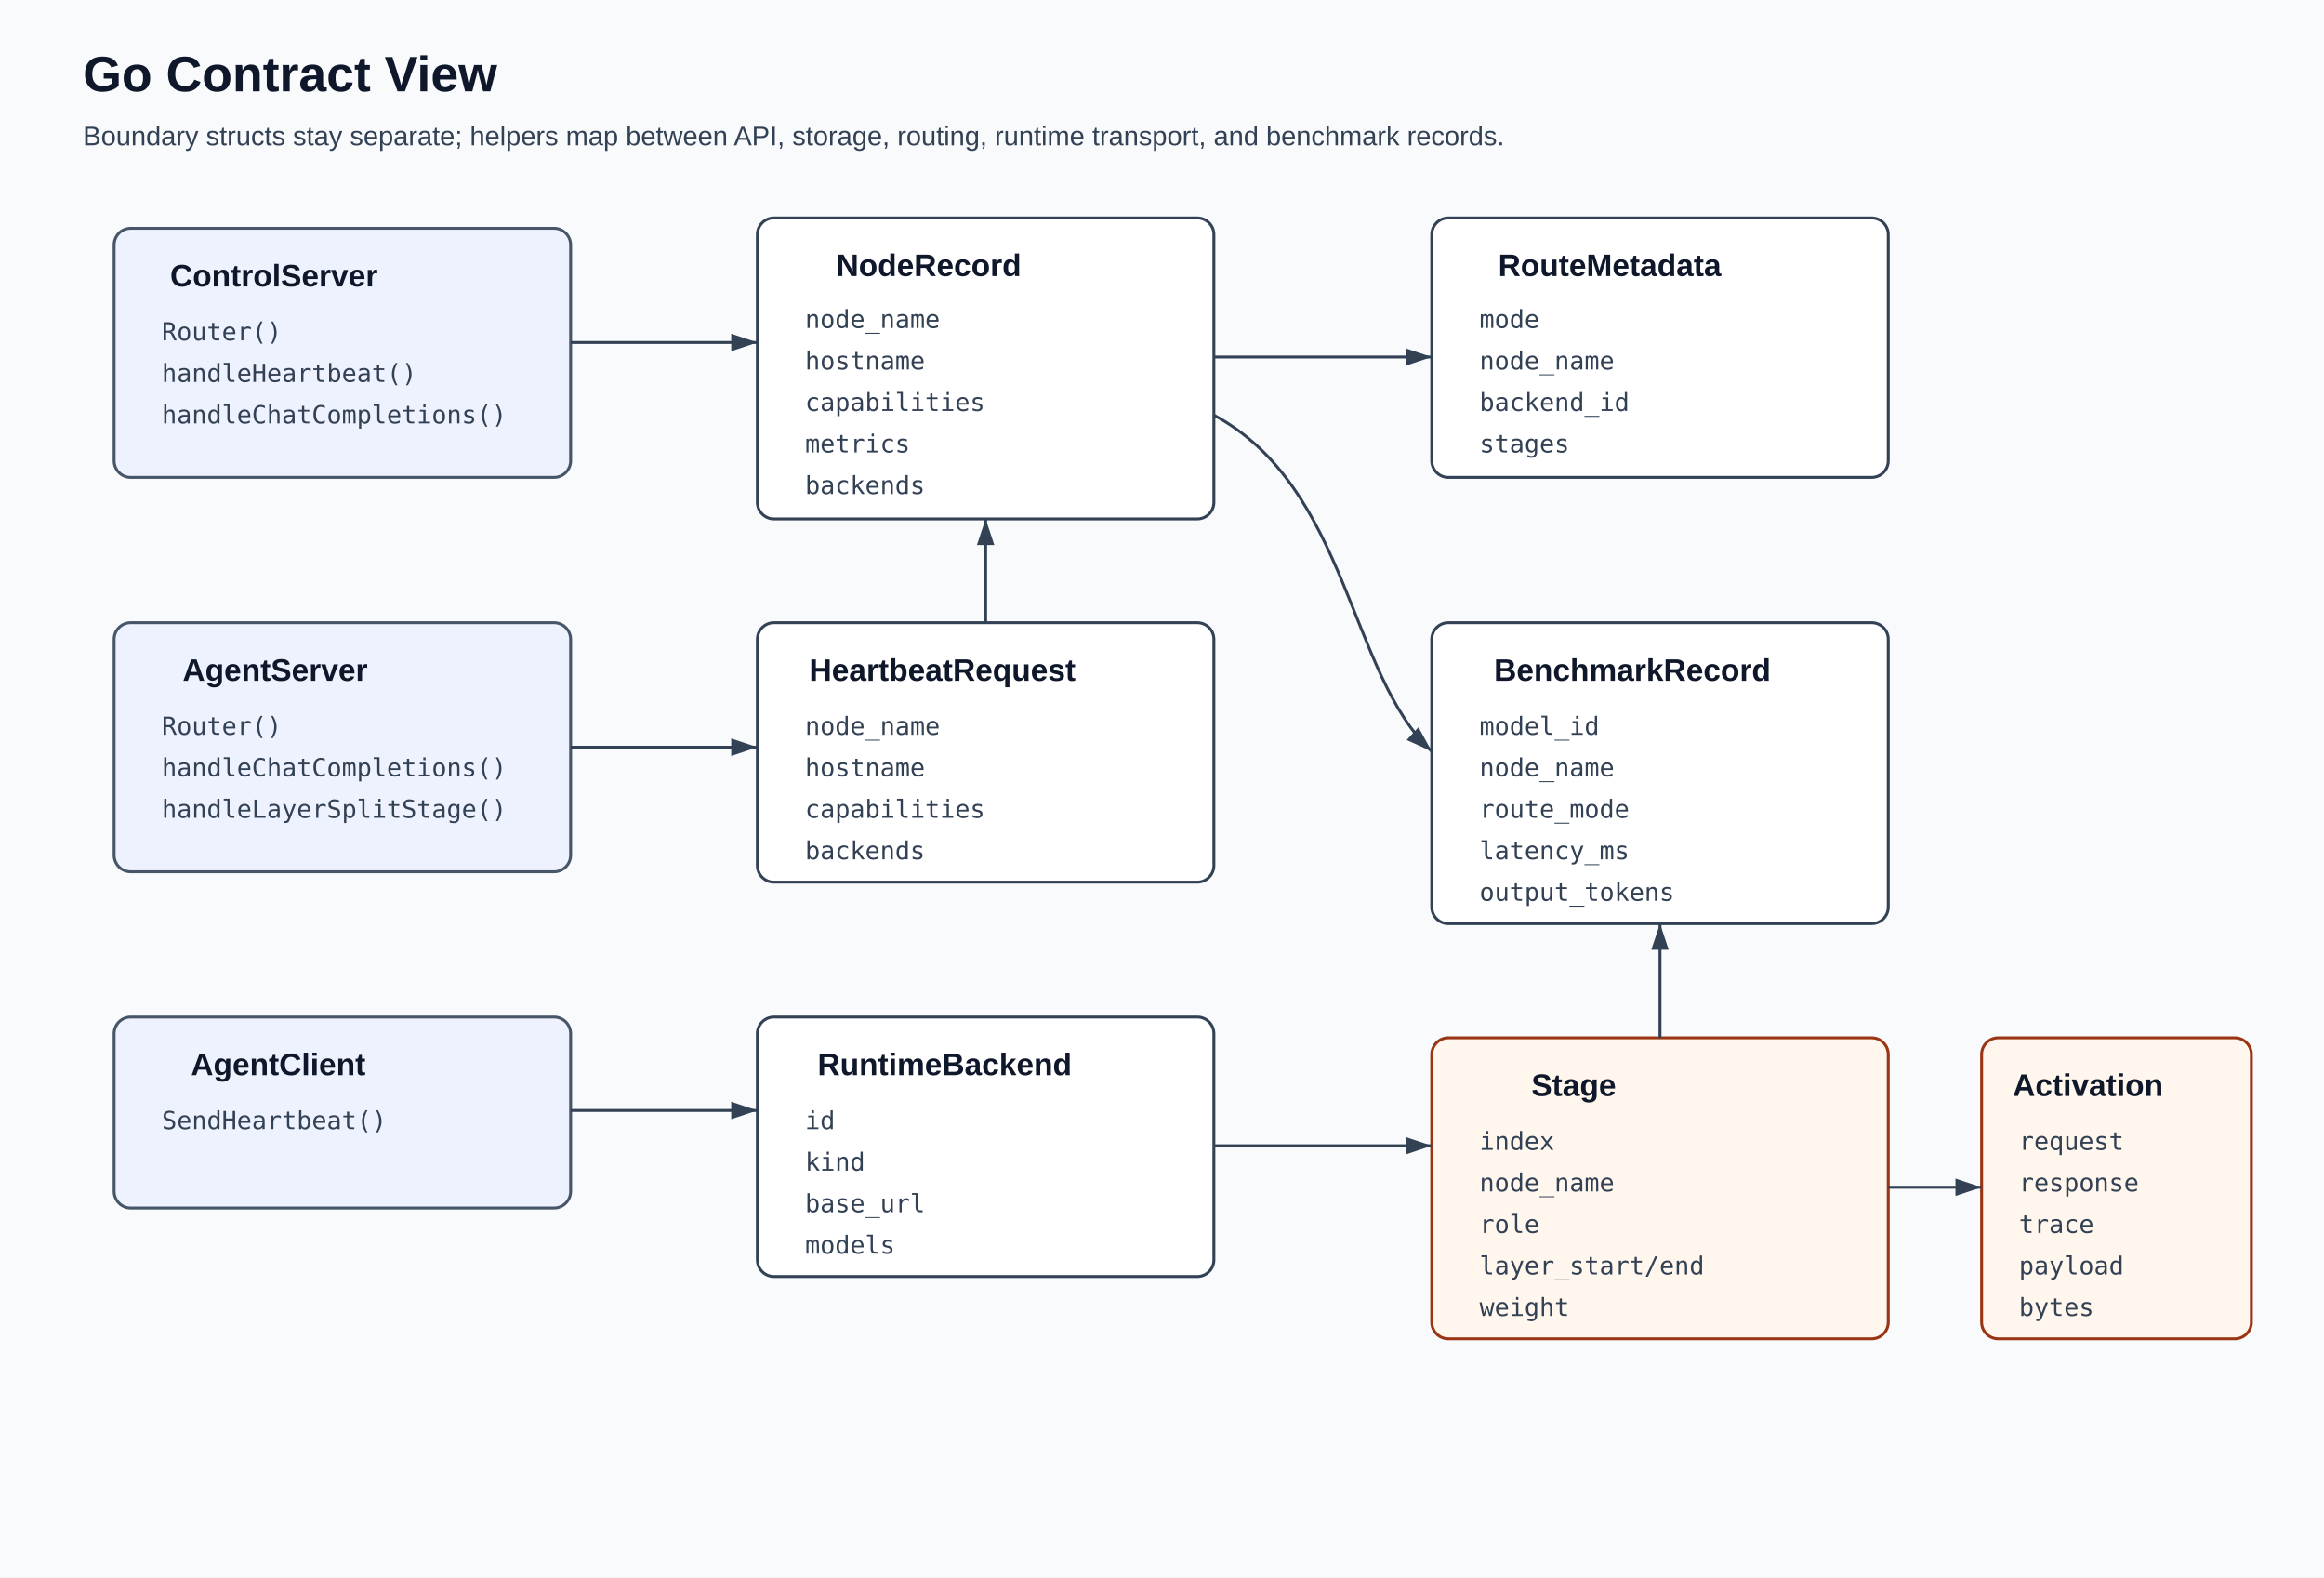
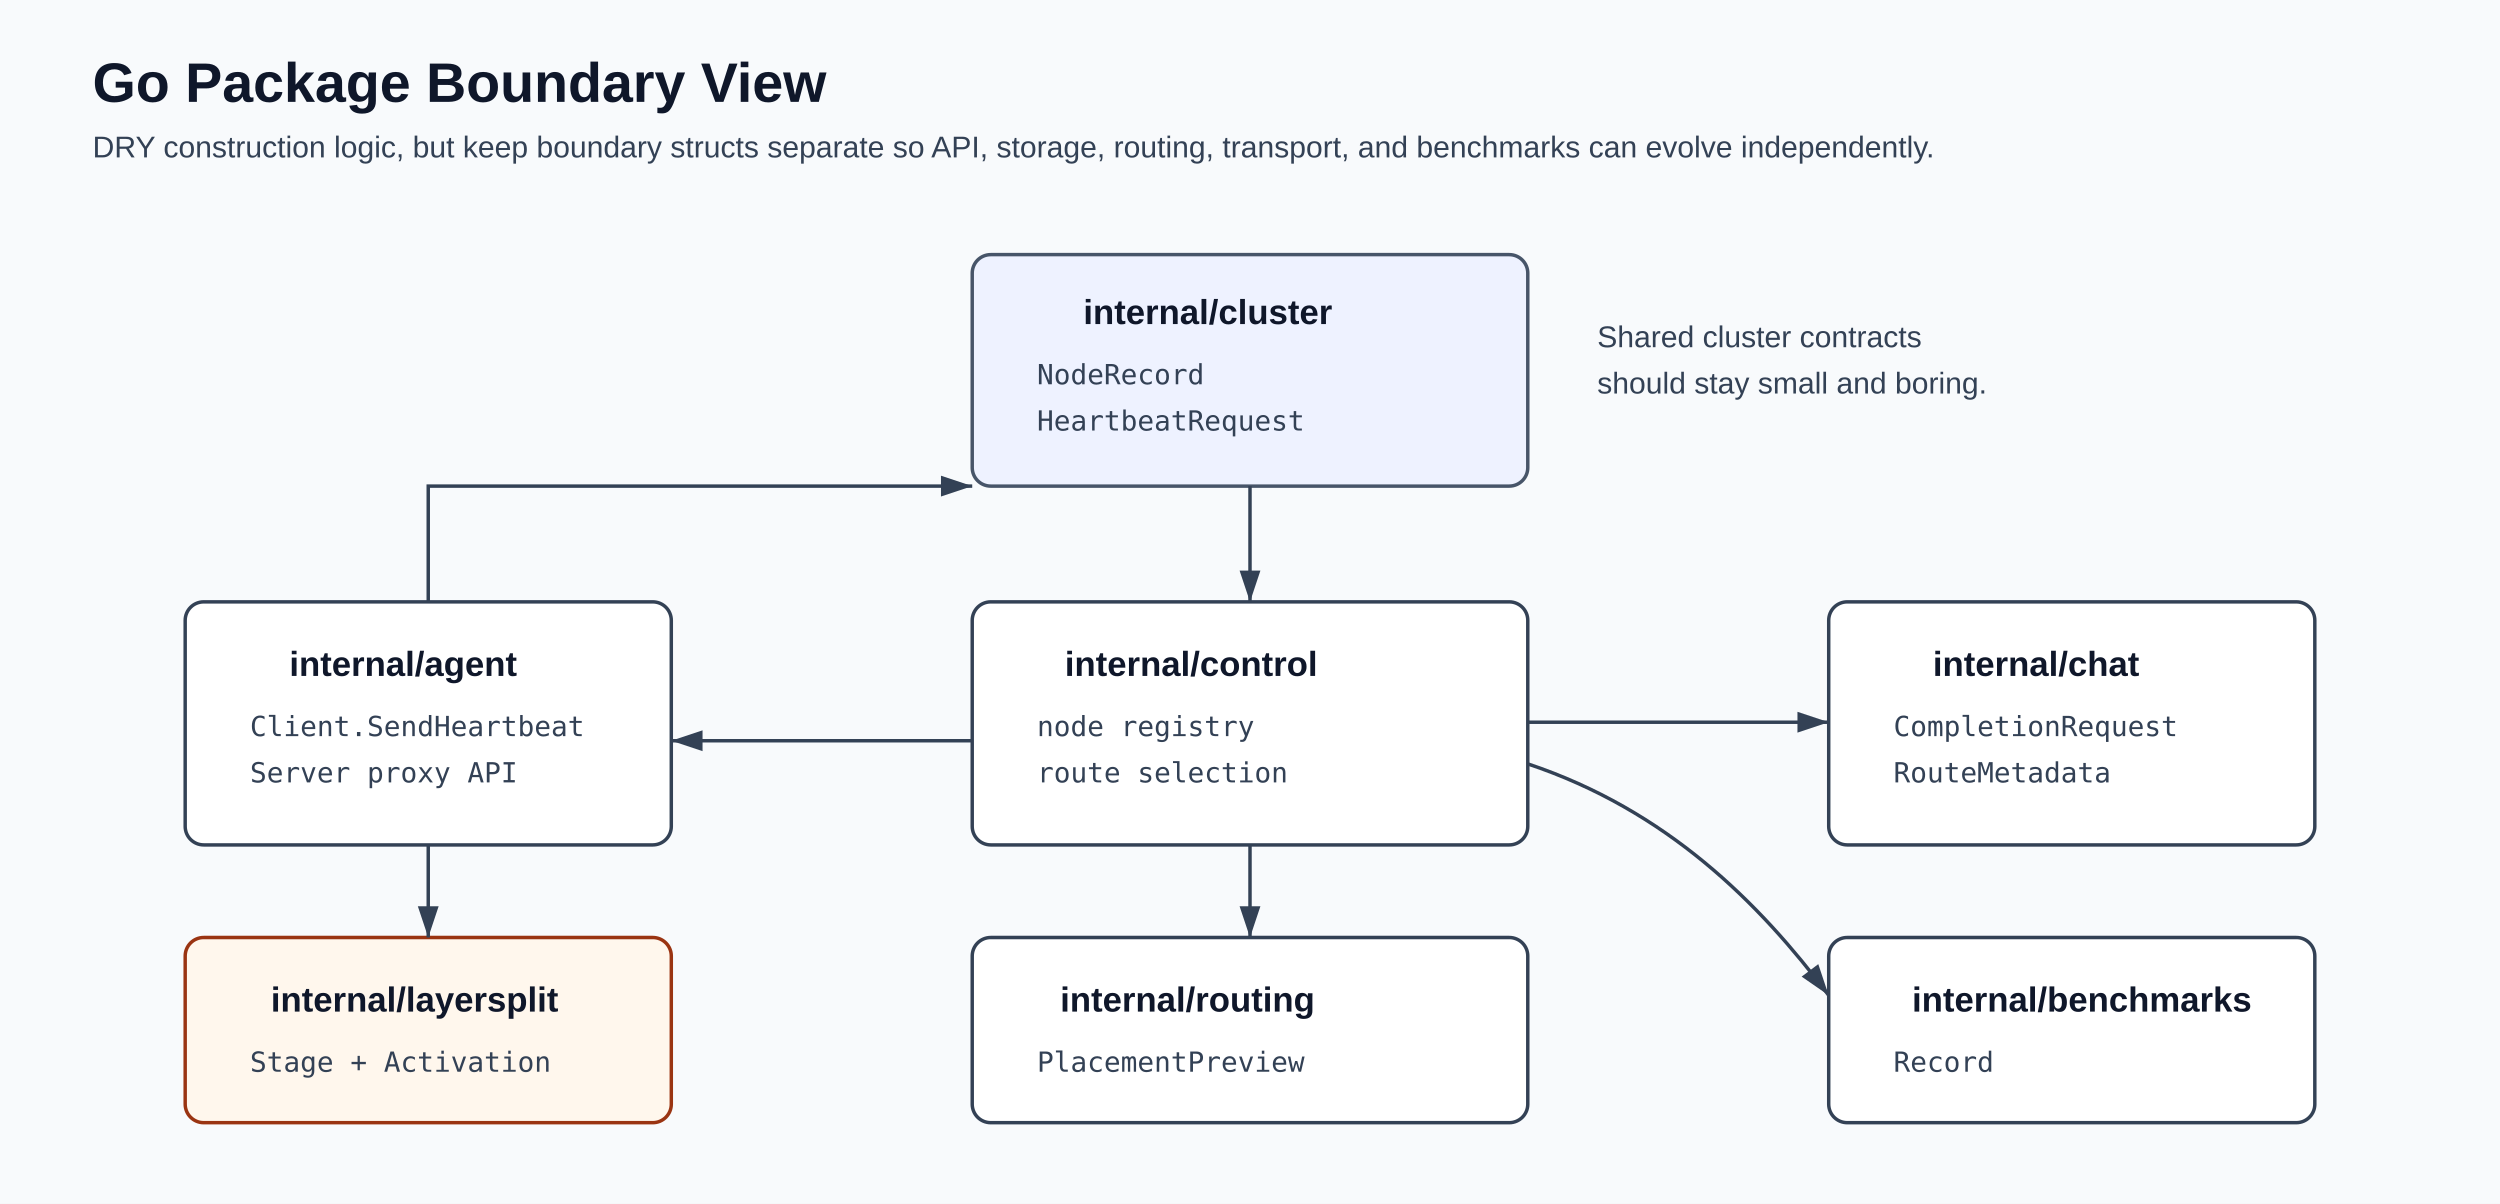
- <svg xmlns="http://www.w3.org/2000/svg" viewBox="0 0 1120 760" role="img" aria-labelledby="title desc">
+ <svg xmlns="http://www.w3.org/2000/svg" viewBox="0 0 1080 520" role="img" aria-labelledby="title desc">
  <defs>
    <marker id="arrow" markerWidth="10" markerHeight="10" refX="9" refY="3" orient="auto" markerUnits="strokeWidth">
      <path d="M0,0 L0,6 L9,3 z" fill="#334155" />
    </marker>
  </defs>
  <style>
    .bg { fill: #f8fafc; }
    .title { font: 700 24px Arial, sans-serif; fill: #0f172a; }
-     .box { fill: #ffffff; stroke: #334155; stroke-width: 1.4; rx: 8; }
-     .boundary { fill: #eef2ff; stroke: #475569; stroke-width: 1.4; rx: 8; }
-     .runtime { fill: #fff7ed; stroke: #9a3412; stroke-width: 1.4; rx: 8; }
-     .arrow { stroke: #334155; stroke-width: 1.4; fill: none; marker-end: url(#arrow); }
-     .name { font: 700 15px Arial, sans-serif; fill: #0f172a; }
-     .field { font: 12px Consolas, monospace; fill: #334155; }
-     .note { font: 13px Arial, sans-serif; fill: #334155; }
+     .pkg { fill: #ffffff; stroke: #334155; stroke-width: 1.5; rx: 8; }
+     .shared { fill: #eef2ff; stroke: #475569; stroke-width: 1.5; rx: 8; }
+     .runtime { fill: #fff7ed; stroke: #9a3412; stroke-width: 1.5; rx: 8; }
+     .label { font: 700 15px Arial, sans-serif; fill: #0f172a; }
+     .small { font: 13px Arial, sans-serif; fill: #334155; }
+     .code { font: 12px Consolas, monospace; fill: #334155; }
+     .arrow { stroke: #334155; stroke-width: 1.5; fill: none; marker-end: url(#arrow); }
  </style>
-   <rect class="bg" width="1120" height="760" />
-   <text class="title" x="40" y="44">Go Contract View</text>
-   <text class="note" x="40" y="70">Boundary structs stay separate; helpers map between API, storage, routing, runtime transport, and benchmark records.</text>
-   <rect class="boundary" x="55" y="110" width="220" height="120" />
-   <text class="name" x="82" y="138">ControlServer</text>
-   <text class="field" x="78" y="164">Router()</text>
-   <text class="field" x="78" y="184">handleHeartbeat()</text>
-   <text class="field" x="78" y="204">handleChatCompletions()</text>
-   <rect class="boundary" x="55" y="300" width="220" height="120" />
-   <text class="name" x="88" y="328">AgentServer</text>
-   <text class="field" x="78" y="354">Router()</text>
-   <text class="field" x="78" y="374">handleChatCompletions()</text>
-   <text class="field" x="78" y="394">handleLayerSplitStage()</text>
-   <rect class="boundary" x="55" y="490" width="220" height="92" />
-   <text class="name" x="92" y="518">AgentClient</text>
-   <text class="field" x="78" y="544">SendHeartbeat()</text>
-   <rect class="box" x="365" y="105" width="220" height="145" />
-   <text class="name" x="403" y="133">NodeRecord</text>
-   <text class="field" x="388" y="158">node_name</text>
-   <text class="field" x="388" y="178">hostname</text>
-   <text class="field" x="388" y="198">capabilities</text>
-   <text class="field" x="388" y="218">metrics</text>
-   <text class="field" x="388" y="238">backends</text>
-   <rect class="box" x="365" y="300" width="220" height="125" />
-   <text class="name" x="390" y="328">HeartbeatRequest</text>
-   <text class="field" x="388" y="354">node_name</text>
-   <text class="field" x="388" y="374">hostname</text>
-   <text class="field" x="388" y="394">capabilities</text>
-   <text class="field" x="388" y="414">backends</text>
-   <rect class="box" x="365" y="490" width="220" height="125" />
-   <text class="name" x="394" y="518">RuntimeBackend</text>
-   <text class="field" x="388" y="544">id</text>
-   <text class="field" x="388" y="564">kind</text>
-   <text class="field" x="388" y="584">base_url</text>
-   <text class="field" x="388" y="604">models</text>
-   <rect class="box" x="690" y="105" width="220" height="125" />
-   <text class="name" x="722" y="133">RouteMetadata</text>
-   <text class="field" x="713" y="158">mode</text>
-   <text class="field" x="713" y="178">node_name</text>
-   <text class="field" x="713" y="198">backend_id</text>
-   <text class="field" x="713" y="218">stages</text>
-   <rect class="box" x="690" y="300" width="220" height="145" />
-   <text class="name" x="720" y="328">BenchmarkRecord</text>
-   <text class="field" x="713" y="354">model_id</text>
-   <text class="field" x="713" y="374">node_name</text>
-   <text class="field" x="713" y="394">route_mode</text>
-   <text class="field" x="713" y="414">latency_ms</text>
-   <text class="field" x="713" y="434">output_tokens</text>
-   <rect class="runtime" x="690" y="500" width="220" height="145" />
-   <text class="name" x="738" y="528">Stage</text>
-   <text class="field" x="713" y="554">index</text>
-   <text class="field" x="713" y="574">node_name</text>
-   <text class="field" x="713" y="594">role</text>
-   <text class="field" x="713" y="614">layer_start/end</text>
-   <text class="field" x="713" y="634">weight</text>
-   <rect class="runtime" x="955" y="500" width="130" height="145" />
-   <text class="name" x="970" y="528">Activation</text>
-   <text class="field" x="973" y="554">request</text>
-   <text class="field" x="973" y="574">response</text>
-   <text class="field" x="973" y="594">trace</text>
-   <text class="field" x="973" y="614">payload</text>
-   <text class="field" x="973" y="634">bytes</text>
-   <path class="arrow" d="M275 165 H365" />
-   <path class="arrow" d="M275 535 H365" />
-   <path class="arrow" d="M475 300 V250" />
-   <path class="arrow" d="M585 172 H690" />
-   <path class="arrow" d="M585 200 C650 235 650 325 690 362" />
-   <path class="arrow" d="M585 552 H690" />
-   <path class="arrow" d="M275 360 H365" />
-   <path class="arrow" d="M910 572 H955" />
-   <path class="arrow" d="M800 500 V445" />
+   <rect class="bg" width="1080" height="520" />
+   <text class="title" x="40" y="44">Go Package Boundary View</text>
+   <text class="small" x="40" y="68">DRY construction logic, but keep boundary structs separate so API, storage, routing, transport, and benchmarks can evolve independently.</text>
+   <rect class="shared" x="420" y="110" width="240" height="100" />
+   <text class="label" x="468" y="140">internal/cluster</text>
+   <text class="code" x="448" y="166">NodeRecord</text>
+   <text class="code" x="448" y="186">HeartbeatRequest</text>
+   <rect class="pkg" x="80" y="260" width="210" height="105" />
+   <text class="label" x="125" y="292">internal/agent</text>
+   <text class="code" x="108" y="318">Client.SendHeartbeat</text>
+   <text class="code" x="108" y="338">Server proxy API</text>
+   <rect class="pkg" x="420" y="260" width="240" height="105" />
+   <text class="label" x="460" y="292">internal/control</text>
+   <text class="code" x="448" y="318">node registry</text>
+   <text class="code" x="448" y="338">route selection</text>
+   <rect class="pkg" x="790" y="260" width="210" height="105" />
+   <text class="label" x="835" y="292">internal/chat</text>
+   <text class="code" x="818" y="318">CompletionRequest</text>
+   <text class="code" x="818" y="338">RouteMetadata</text>
+   <rect class="runtime" x="80" y="405" width="210" height="80" />
+   <text class="label" x="117" y="437">internal/layersplit</text>
+   <text class="code" x="108" y="463">Stage + Activation</text>
+   <rect class="pkg" x="420" y="405" width="240" height="80" />
+   <text class="label" x="458" y="437">internal/routing</text>
+   <text class="code" x="448" y="463">PlacementPreview</text>
+   <rect class="pkg" x="790" y="405" width="210" height="80" />
+   <text class="label" x="826" y="437">internal/benchmarks</text>
+   <text class="code" x="818" y="463">Record</text>
+   <path class="arrow" d="M185 260 V210 H420" />
+   <path class="arrow" d="M540 210 V260" />
+   <path class="arrow" d="M660 312 H790" />
+   <path class="arrow" d="M540 365 V405" />
+   <path class="arrow" d="M660 330 C720 350 760 390 790 430" />
+   <path class="arrow" d="M420 320 H290" />
+   <path class="arrow" d="M185 365 V405" />
+   <text class="small" x="690" y="150">Shared cluster contracts</text>
+   <text class="small" x="690" y="170">should stay small and boring.</text>
</svg>
